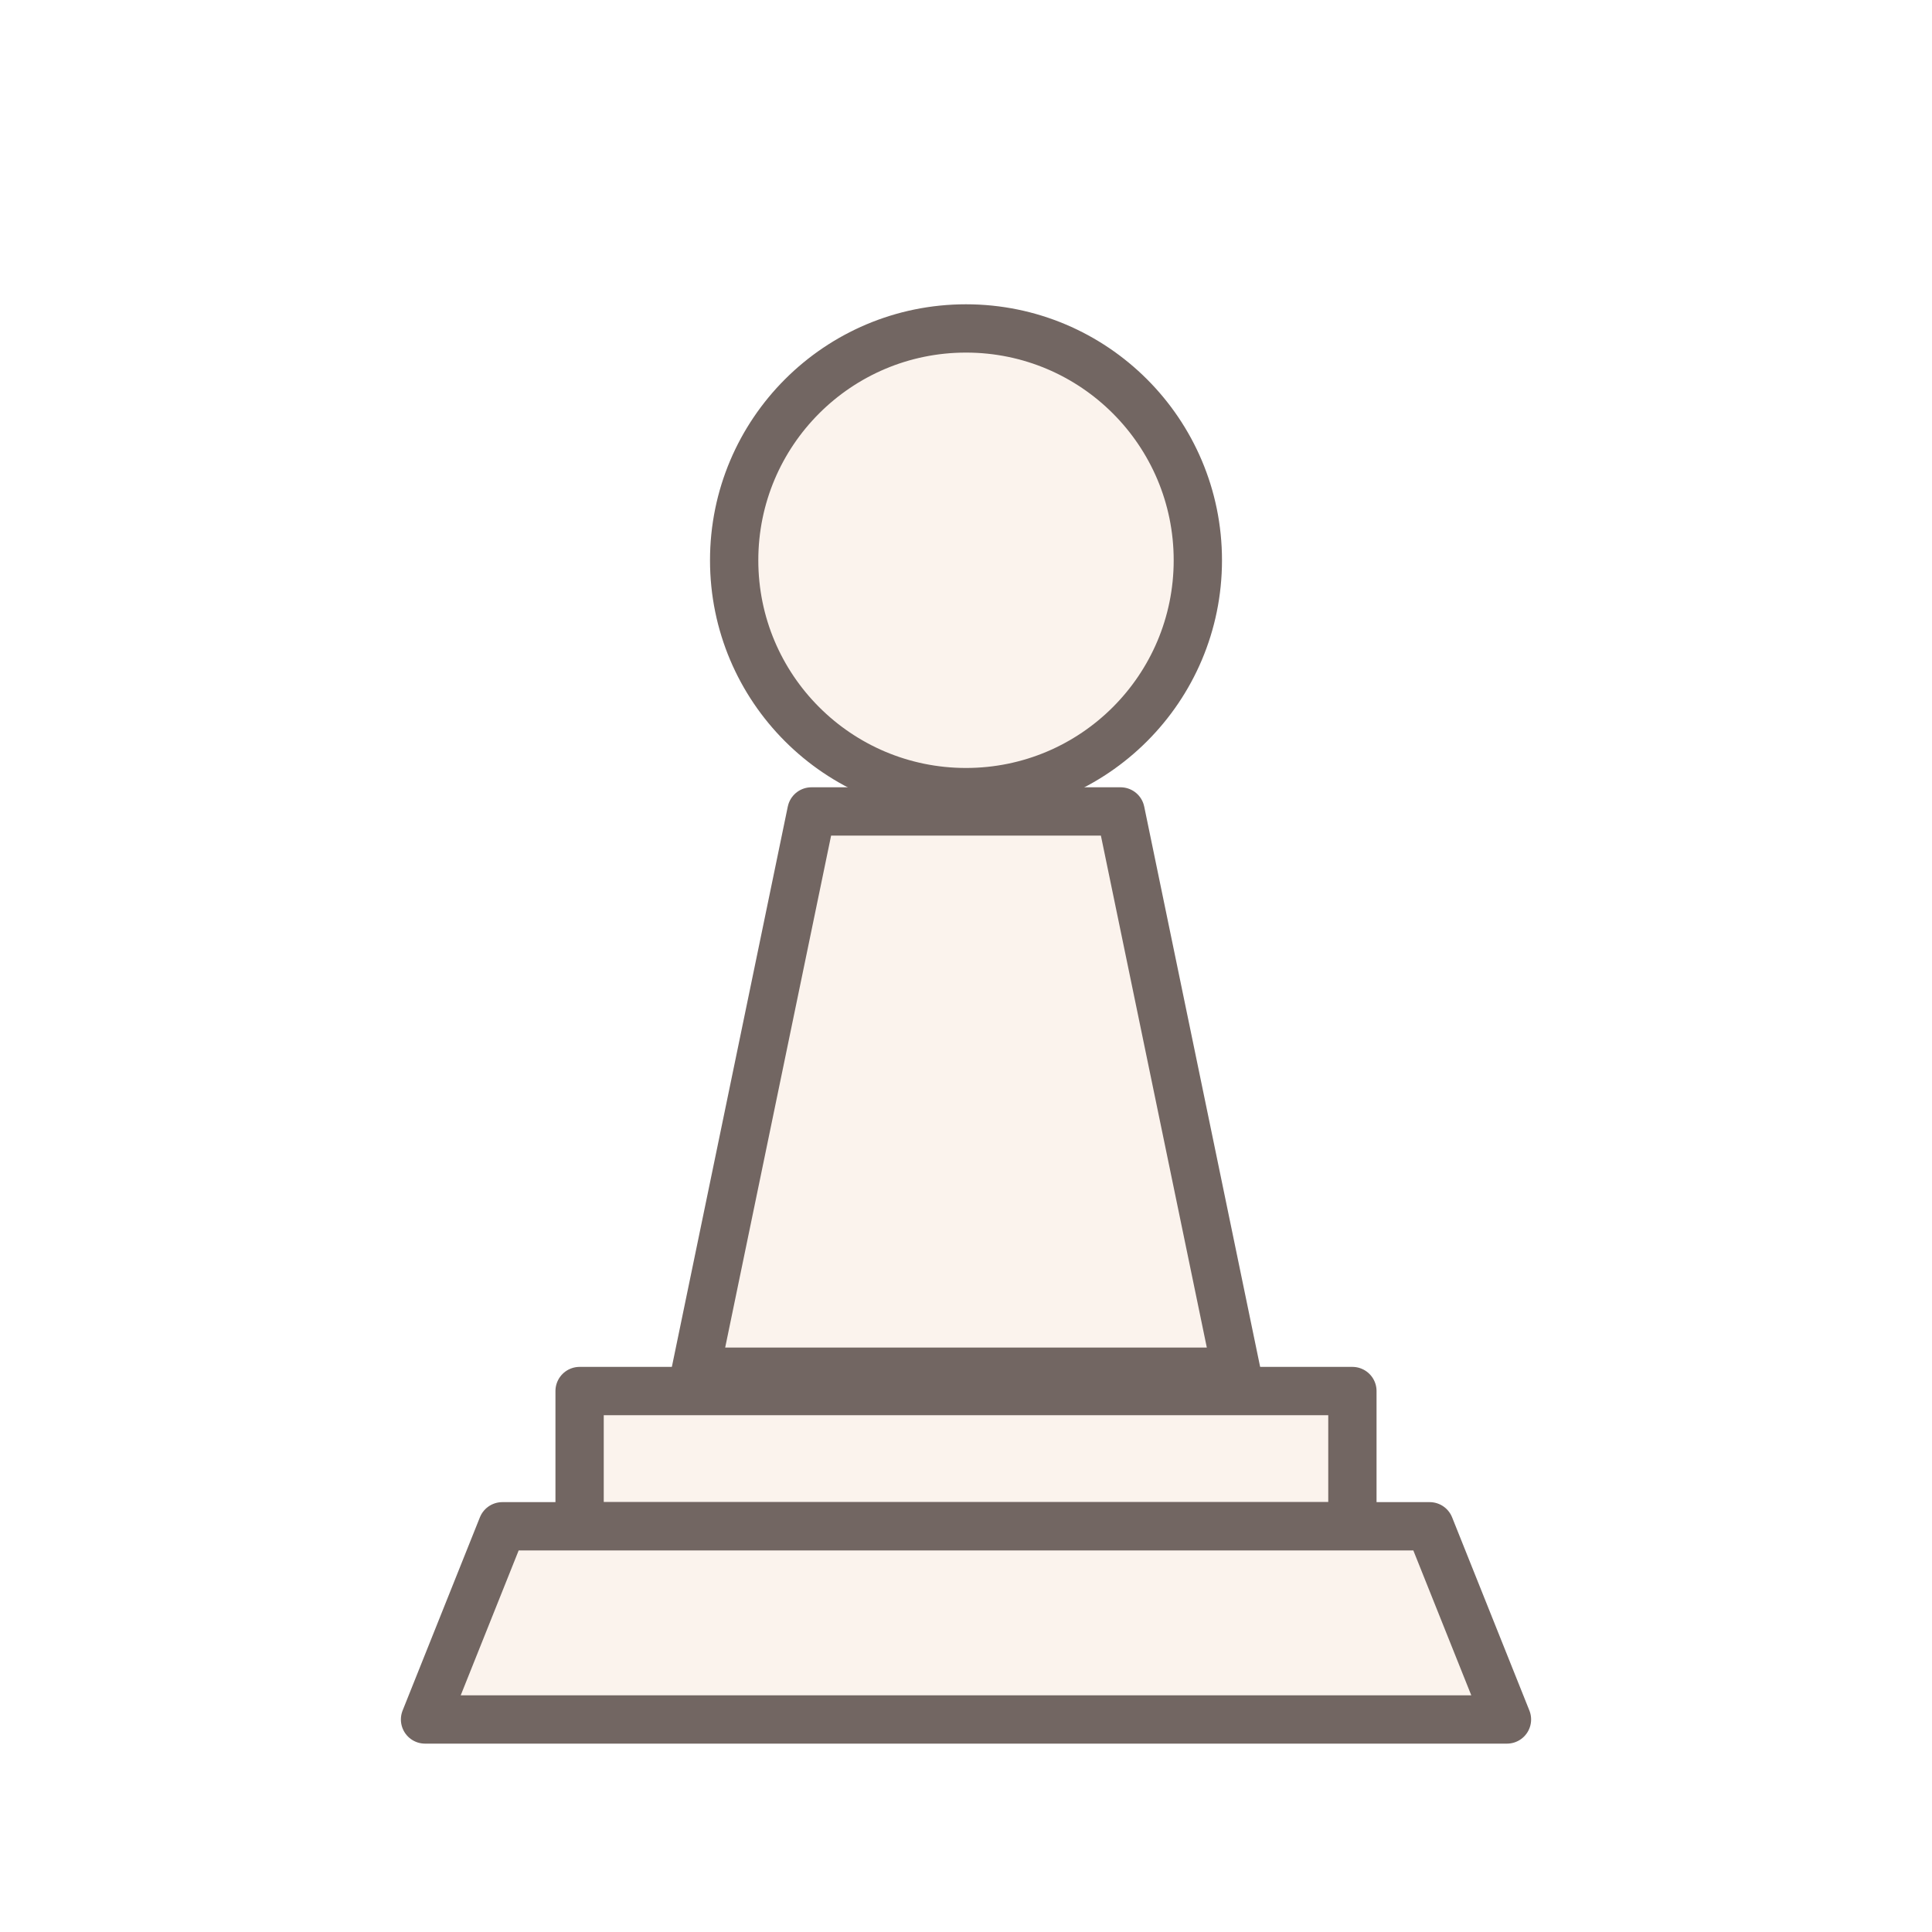
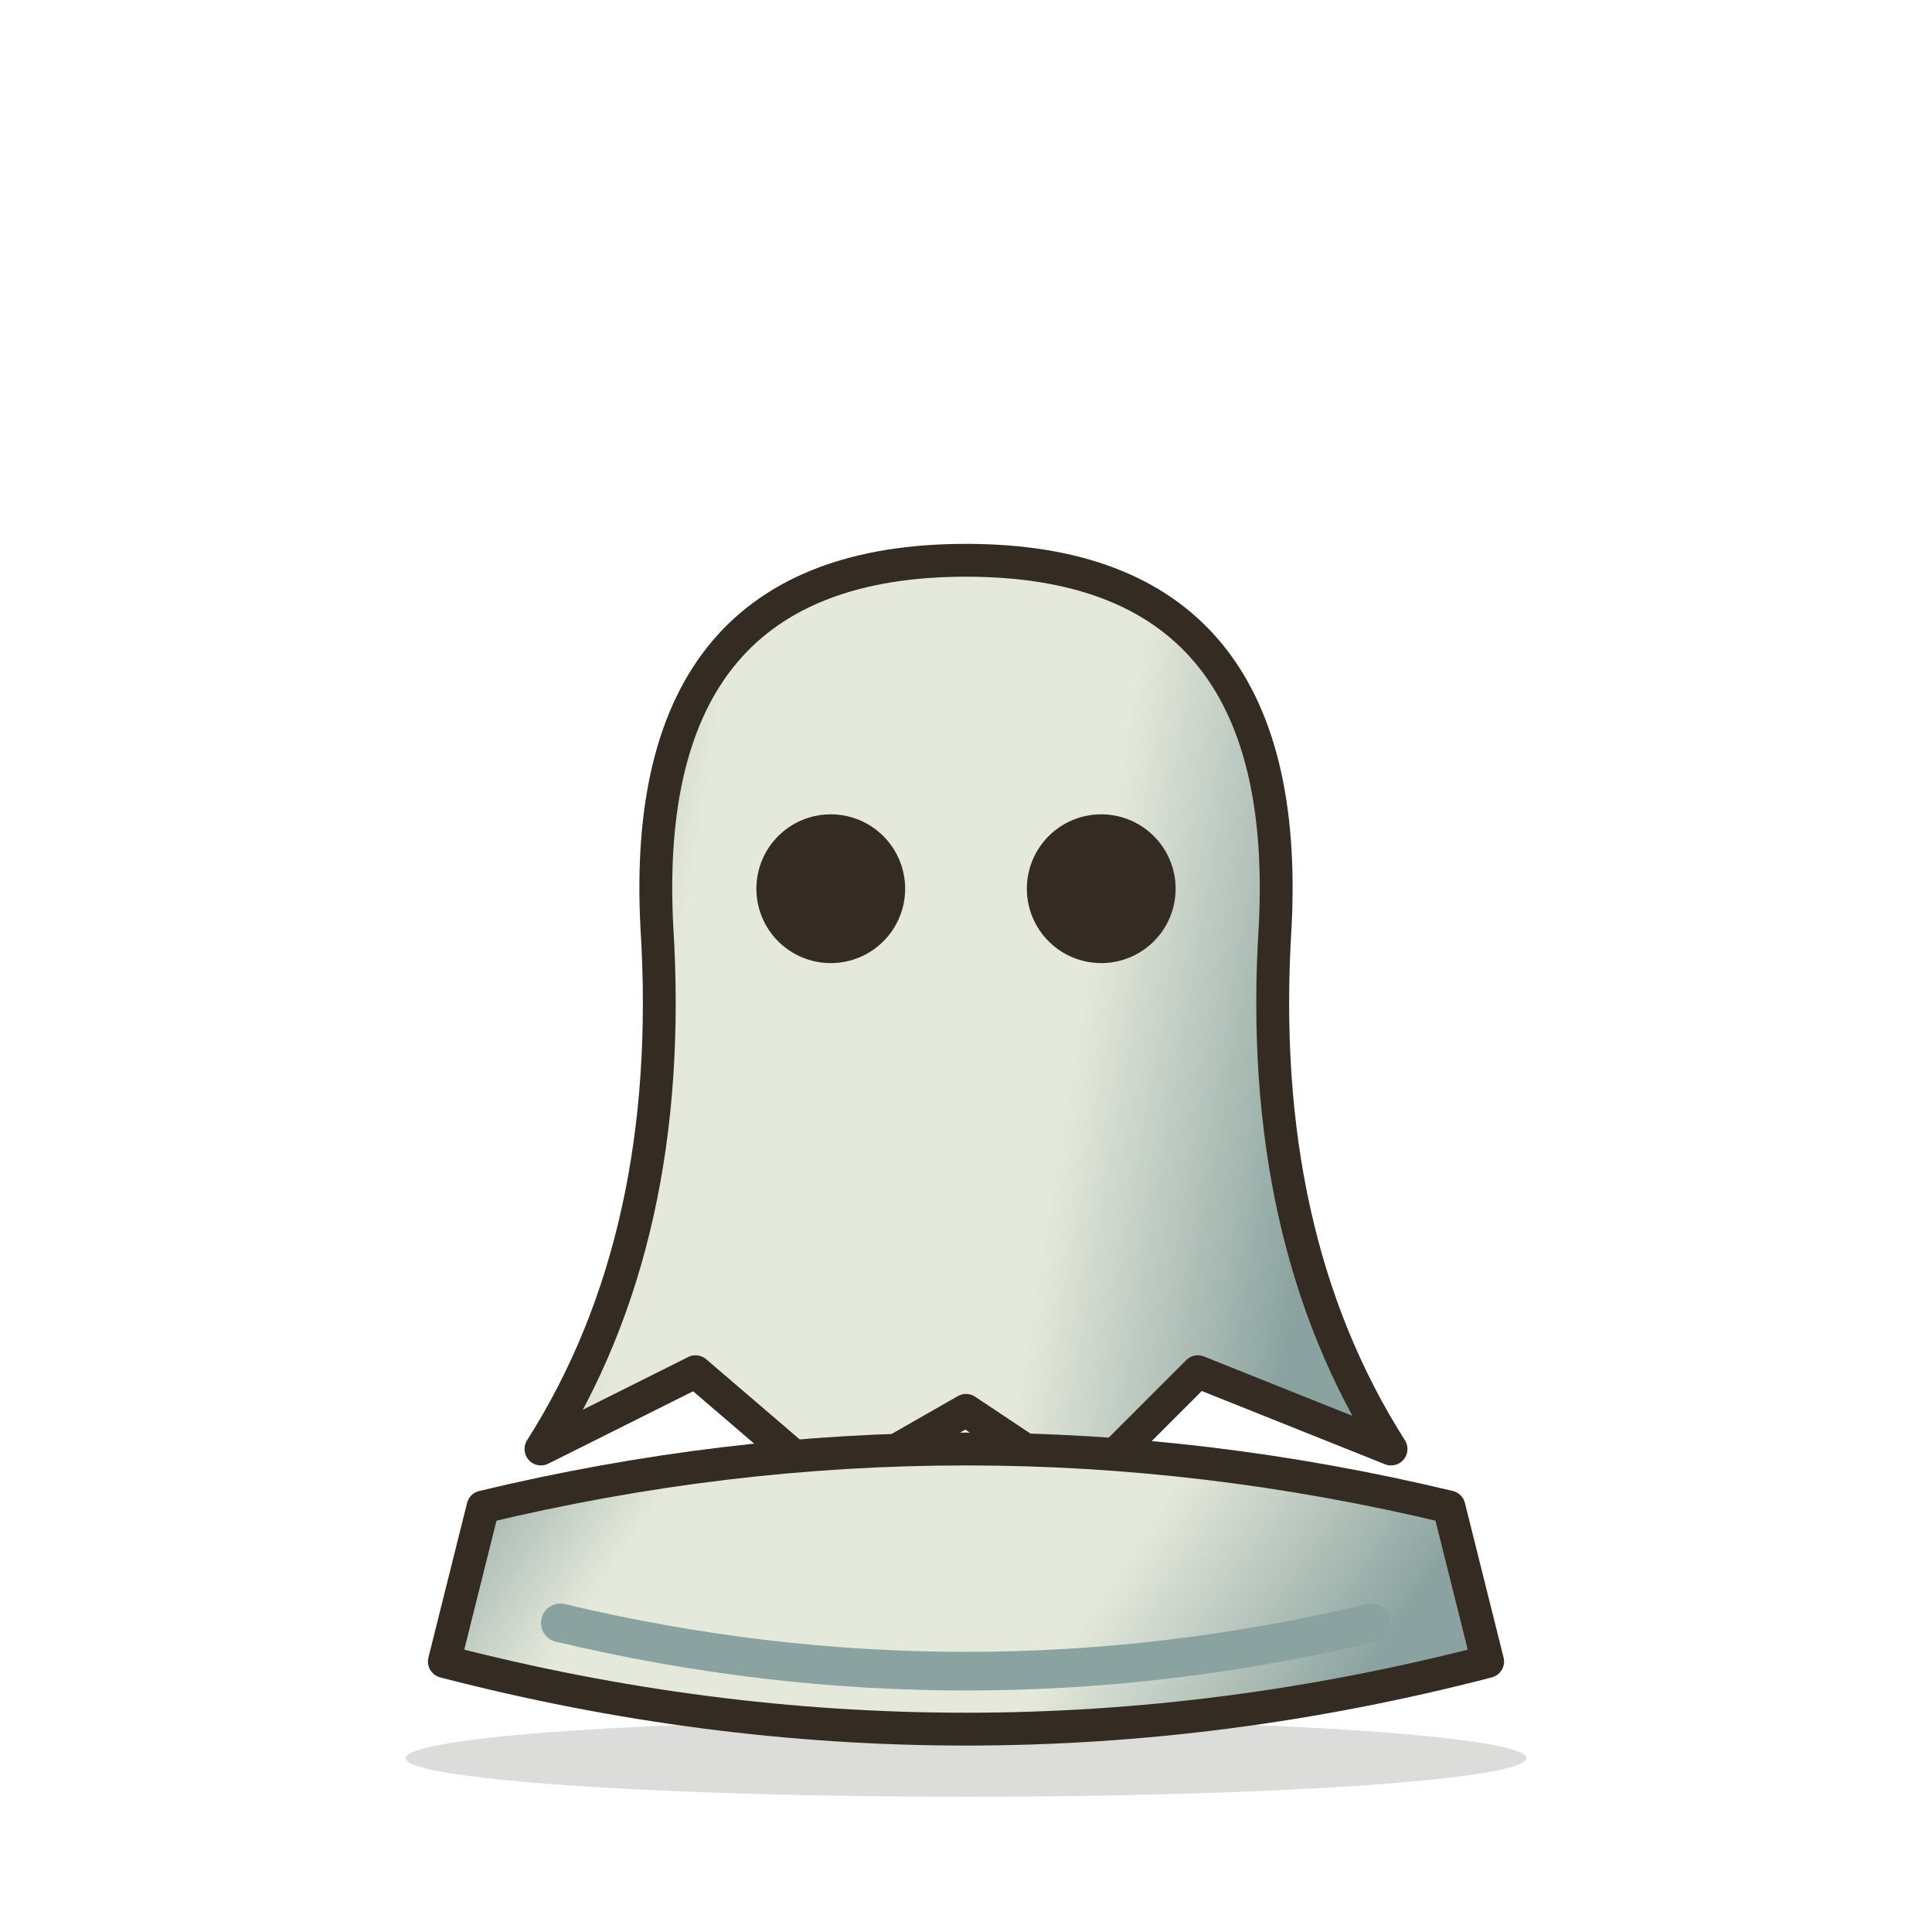
<svg xmlns="http://www.w3.org/2000/svg" viewBox="0 0 100 100">
-   <g fill="#fbf3ed" stroke="#726662" stroke-width="2.5" stroke-linejoin="round" stroke-linecap="round">
-     <circle cx="50" cy="29" r="12" />
-     <path d="M42 42h16l6 29H36Z" />
-     <path d="M30 72h40v7H30Z" />
-     <path d="M26 79h48l4 10H22Z" />
+   <defs>
+     <linearGradient id="material" x2="1" y2=".18">
+       <stop stop-color="#8ba3a0" />
+       <stop offset=".23" stop-color="#e5e9db" />
+       <stop offset=".7" stop-color="#e5e9db" />
+       <stop offset="1" stop-color="#8ba3a0" />
+     </linearGradient>
+   </defs>
+   <ellipse cx="50" cy="91" rx="29" ry="2" fill="#14130f" opacity=".15" />
+   <g stroke="#342c22" stroke-width="1.7" stroke-linejoin="round" stroke-linecap="round">
+     <path d="M28 75Q35 64 34 48Q33 29 50 29Q67 29 66 48Q65 64 72 75L62 71L56 77L50 73L43 77L36 71Z" fill="url(#material)" />
+     <circle cx="43" cy="46" r="3" fill="#342c22" />
+     <circle cx="57" cy="46" r="3" fill="#342c22" />
+     <path d="M25 78Q50 72 75 78L77 86Q50 93 23 86Z" fill="url(#material)" />
+     <path d="M29 84q21 5 42 0" fill="none" stroke="#8ba3a0" stroke-width="2" />
  </g>
</svg>
